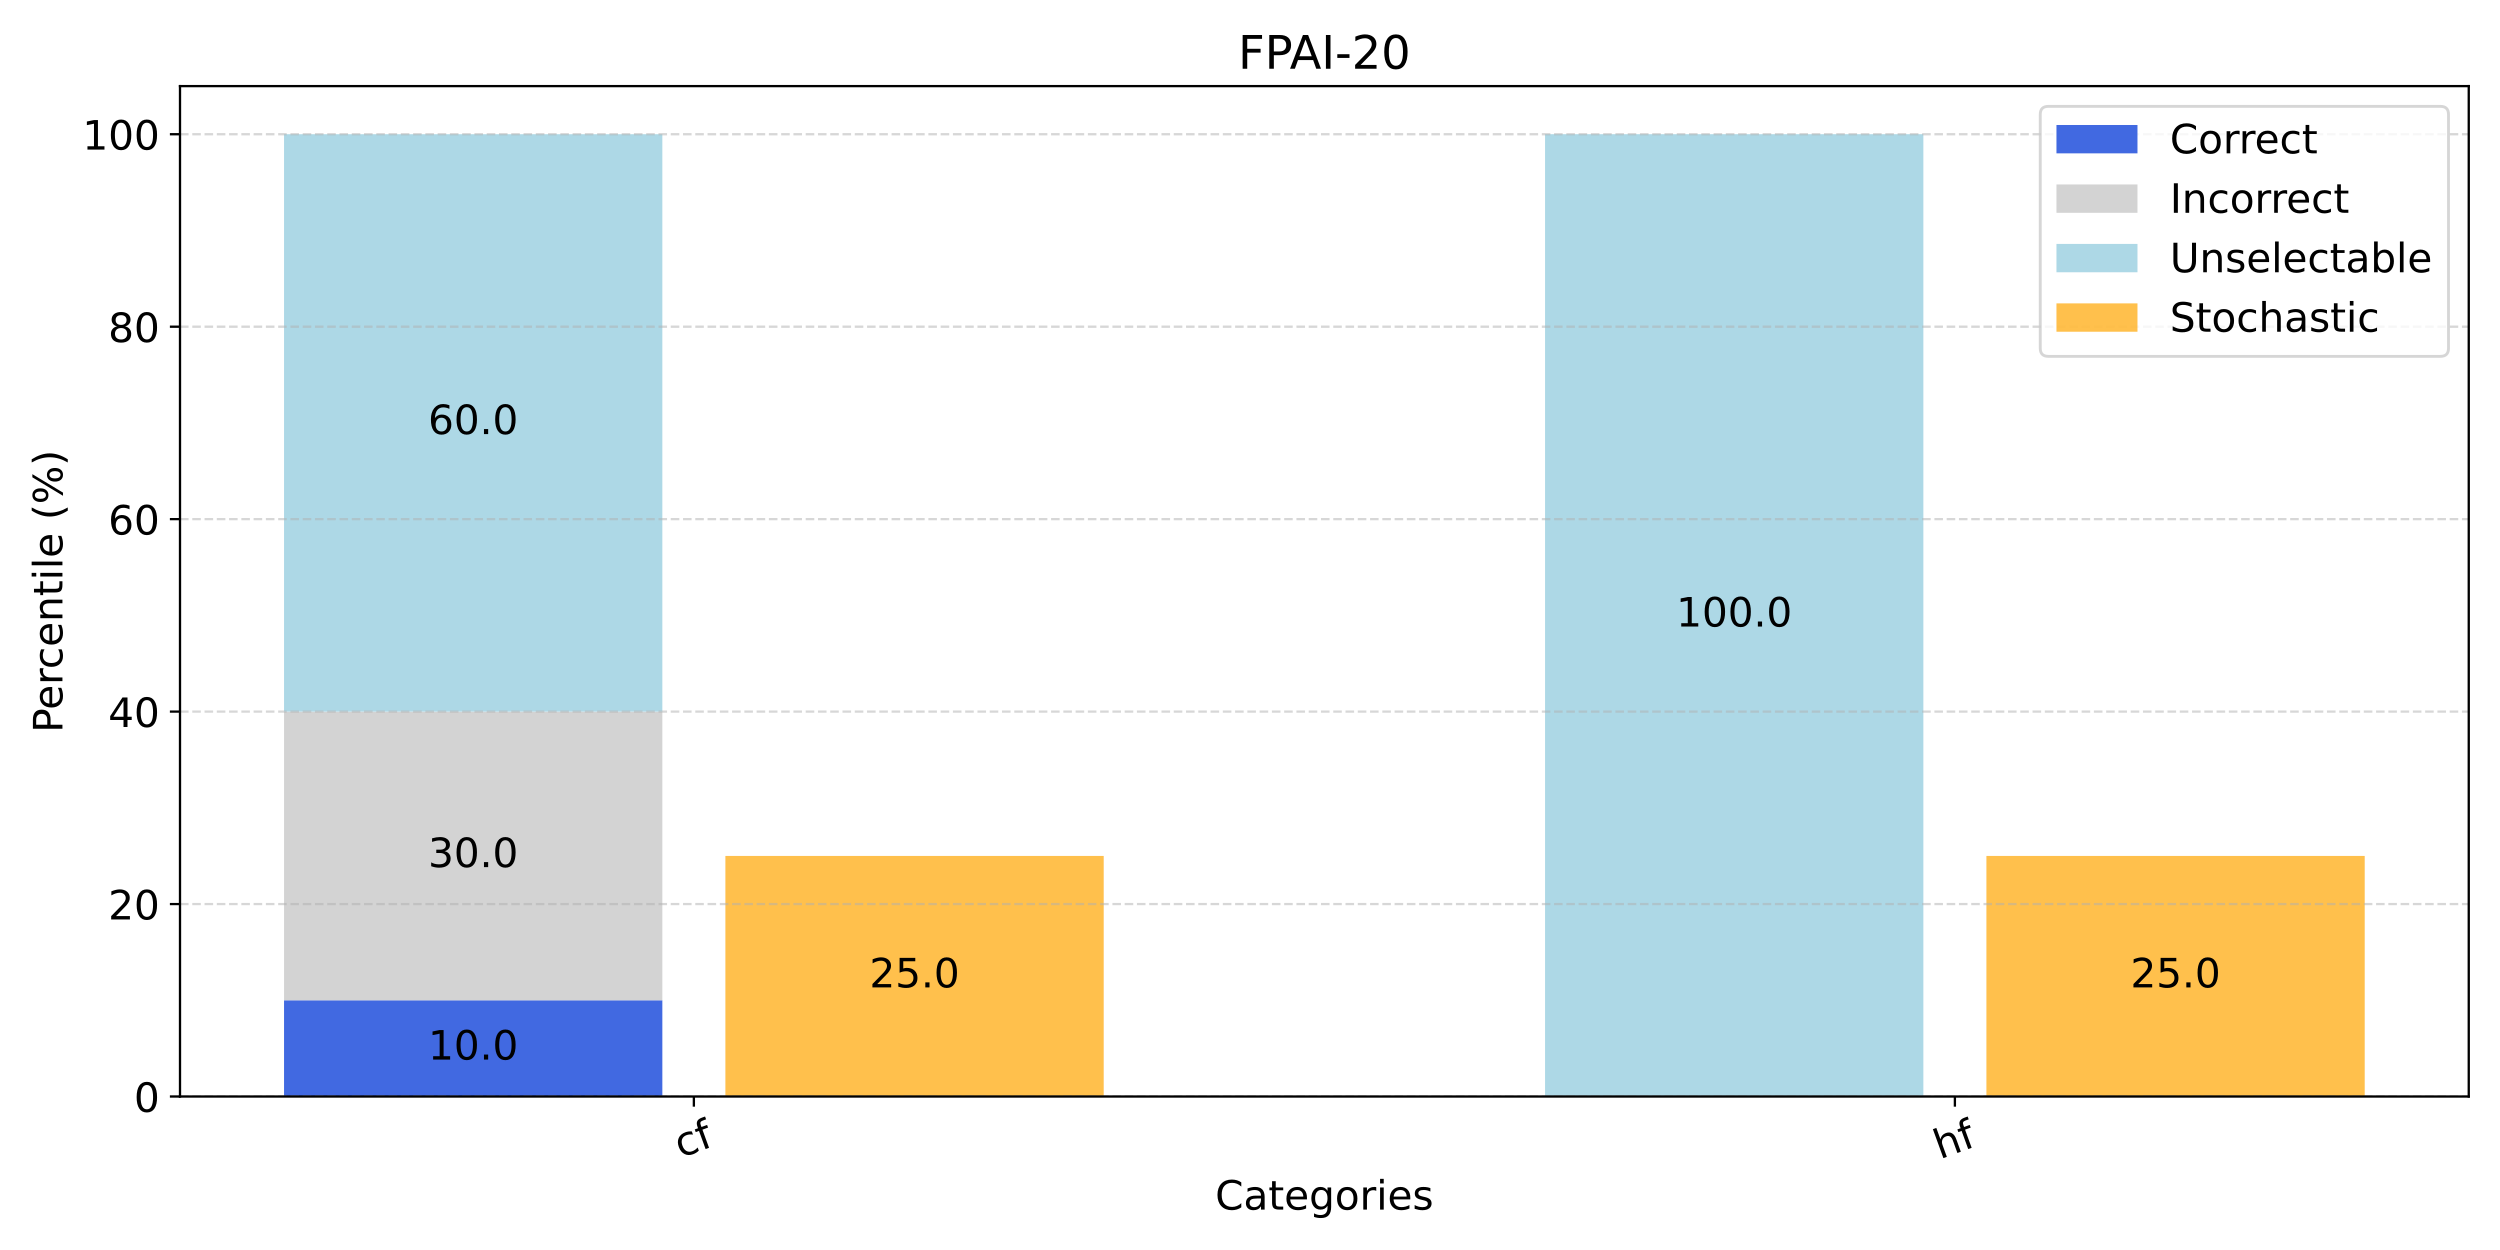
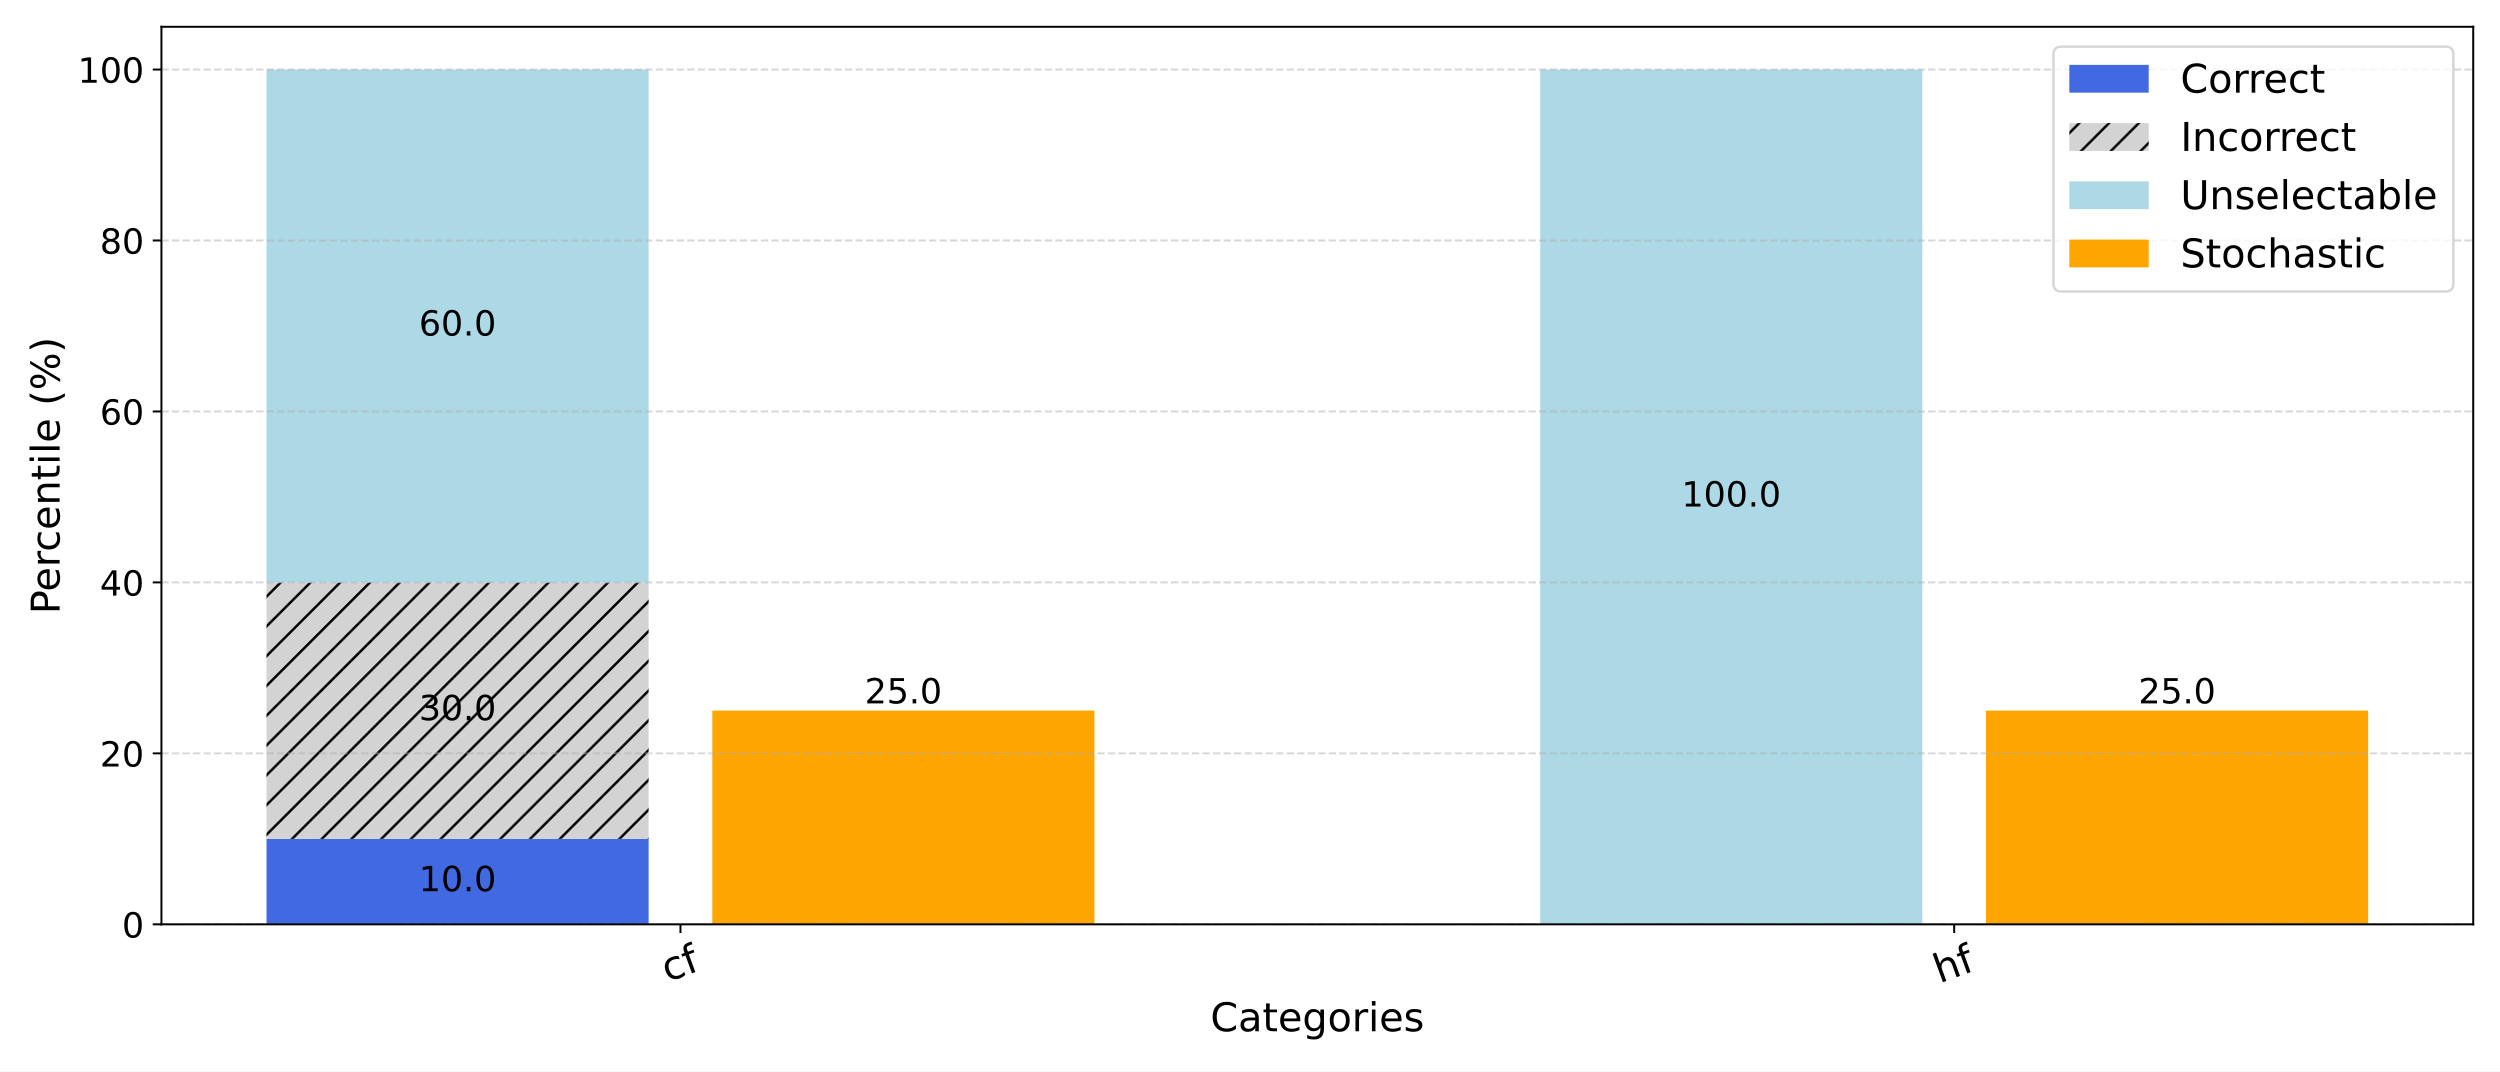
- <svg xmlns="http://www.w3.org/2000/svg" xmlns:xlink="http://www.w3.org/1999/xlink" width="864pt" height="432pt" viewBox="0 0 864 432" version="1.1">
+ <svg xmlns="http://www.w3.org/2000/svg" xmlns:xlink="http://www.w3.org/1999/xlink" width="1008pt" height="432pt" viewBox="0 0 1008 432" version="1.1">
  <defs>
    <style type="text/css">*{stroke-linejoin: round; stroke-linecap: butt}</style>
  </defs>
  <g id="figure_1">
    <g id="patch_1">
-       <path d="M 0 432  L 864 432  L 864 0  L 0 0  z " style="fill: #ffffff" />
+       <path d="M 0 432  L 1008 432  L 1008 0  L 0 0  z " style="fill: #ffffff" />
    </g>
    <g id="axes_1">
      <g id="patch_2">
-         <path d="M 62.21 378.955  L 853.2 378.955  L 853.2 29.76  L 62.21 29.76  z " style="fill: #ffffff" />
+         <path d="M 65.09 372.692  L 997.2 372.692  L 997.2 10.8  L 65.09 10.8  z " style="fill: #ffffff" />
      </g>
      <g id="patch_3">
-         <path d="M 98.164 378.955  L 228.906 378.955  L 228.906 345.699  L 98.164 345.699  z " clip-path="url(#p19d03279d4)" style="fill: #4169e1" />
+         <path d="M 107.459 372.692  L 261.526 372.692  L 261.526 338.226  L 107.459 338.226  z " clip-path="url(#p2095d51de6)" style="fill: #4169e1" />
      </g>
      <g id="patch_4">
-         <path d="M 533.971 378.955  L 664.713 378.955  L 664.713 378.955  L 533.971 378.955  z " clip-path="url(#p19d03279d4)" style="fill: #4169e1" />
+         <path d="M 621.018 372.692  L 775.086 372.692  L 775.086 372.692  L 621.018 372.692  z " clip-path="url(#p2095d51de6)" style="fill: #4169e1" />
      </g>
      <g id="patch_5">
-         <path d="M 98.164 345.699  L 228.906 345.699  L 228.906 245.929  L 98.164 245.929  z " clip-path="url(#p19d03279d4)" style="fill: #d3d3d3" />
+         <path d="M 107.459 338.226  L 261.526 338.226  L 261.526 234.828  L 107.459 234.828  z " clip-path="url(#p2095d51de6)" style="fill: url(#h63de8c64fe)" />
      </g>
      <g id="patch_6">
-         <path d="M 533.971 378.955  L 664.713 378.955  L 664.713 378.955  L 533.971 378.955  z " clip-path="url(#p19d03279d4)" style="fill: #d3d3d3" />
+         <path d="M 621.018 372.692  L 775.086 372.692  L 775.086 372.692  L 621.018 372.692  z " clip-path="url(#p2095d51de6)" style="fill: url(#h63de8c64fe)" />
      </g>
      <g id="patch_7">
-         <path d="M 98.164 245.929  L 228.906 245.929  L 228.906 46.388  L 98.164 46.388  z " clip-path="url(#p19d03279d4)" style="fill: #add8e6" />
+         <path d="M 107.459 234.828  L 261.526 234.828  L 261.526 28.033  L 107.459 28.033  z " clip-path="url(#p2095d51de6)" style="fill: #add8e6" />
      </g>
      <g id="patch_8">
-         <path d="M 533.971 378.955  L 664.713 378.955  L 664.713 46.388  L 533.971 46.388  z " clip-path="url(#p19d03279d4)" style="fill: #add8e6" />
+         <path d="M 621.018 372.692  L 775.086 372.692  L 775.086 28.033  L 621.018 28.033  z " clip-path="url(#p2095d51de6)" style="fill: #add8e6" />
      </g>
      <g id="patch_9">
-         <path d="M 250.697 378.955  L 381.439 378.955  L 381.439 295.814  L 250.697 295.814  z " clip-path="url(#p19d03279d4)" style="fill: #ffa500; opacity: 0.7" />
+         <path d="M 287.204 372.692  L 441.272 372.692  L 441.272 286.527  L 287.204 286.527  z " clip-path="url(#p2095d51de6)" style="fill: #ffa500" />
      </g>
      <g id="patch_10">
-         <path d="M 686.504 378.955  L 817.246 378.955  L 817.246 295.814  L 686.504 295.814  z " clip-path="url(#p19d03279d4)" style="fill: #ffa500; opacity: 0.7" />
+         <path d="M 800.764 372.692  L 954.831 372.692  L 954.831 286.527  L 800.764 286.527  z " clip-path="url(#p2095d51de6)" style="fill: #ffa500" />
      </g>
      <g id="matplotlib.axis_1">
        <g id="xtick_1">
          <g id="line2d_1">
            <defs>
-               <path id="m67e371fed5" d="M 0 0  L 0 3.5  " style="stroke: #000000; stroke-width: 0.8" />
+               <path id="m52e1dd997c" d="M 0 0  L 0 3.5  " style="stroke: #000000; stroke-width: 0.8" />
            </defs>
            <g>
-               <use xlink:href="#m67e371fed5" x="239.801" y="378.955" style="stroke: #000000; stroke-width: 0.8" />
+               <use xlink:href="#m52e1dd997c" x="274.365" y="372.692" style="stroke: #000000; stroke-width: 0.8" />
            </g>
          </g>
          <g id="text_1">
-             <g transform="translate(235.1903 400.2701) rotate(-20) scale(0.14 -0.14)">
-               <defs>
-                 <path id="DejaVuSans-63" d="M 3122 3366  L 3122 2828  Q 2878 2963 2633 3030  Q 2388 3097 2138 3097  Q 1578 3097 1268 2742  Q 959 2388 959 1747  Q 959 1106 1268 751  Q 1578 397 2138 397  Q 2388 397 2633 464  Q 2878 531 3122 666  L 3122 134  Q 2881 22 2623 -34  Q 2366 -91 2075 -91  Q 1284 -91 818 406  Q 353 903 353 1747  Q 353 2603 823 3093  Q 1294 3584 2113 3584  Q 2378 3584 2631 3529  Q 2884 3475 3122 3366  z " transform="scale(0.015625)" />
-                 <path id="DejaVuSans-66" d="M 2375 4863  L 2375 4384  L 1825 4384  Q 1516 4384 1395 4259  Q 1275 4134 1275 3809  L 1275 3500  L 2222 3500  L 2222 3053  L 1275 3053  L 1275 0  L 697 0  L 697 3053  L 147 3053  L 147 3500  L 697 3500  L 697 3744  Q 697 4328 969 4595  Q 1241 4863 1831 4863  L 2375 4863  z " transform="scale(0.015625)" />
-               </defs>
-               <use xlink:href="#DejaVuSans-63" />
-               <use xlink:href="#DejaVuSans-66" transform="translate(54.98047 0)" />
-             </g>
+             <text style="font-size: 16px; font-family: 'DejaVu Sans', 'Bitstream Vera Sans', 'Computer Modern Sans Serif', 'Lucida Grande', 'Verdana', 'Geneva', 'Lucid', 'Arial', 'Helvetica', 'Avant Garde', sans-serif" transform="translate(269.0955 396.0515) rotate(-20)">cf</text>
          </g>
        </g>
        <g id="xtick_2">
          <g id="line2d_2">
            <g>
-               <use xlink:href="#m67e371fed5" x="675.609" y="378.955" style="stroke: #000000; stroke-width: 0.8" />
+               <use xlink:href="#m52e1dd997c" x="787.925" y="372.692" style="stroke: #000000; stroke-width: 0.8" />
            </g>
          </g>
          <g id="text_2">
-             <g transform="translate(670.4455 400.6719) rotate(-20) scale(0.14 -0.14)">
-               <defs>
-                 <path id="DejaVuSans-68" d="M 3513 2113  L 3513 0  L 2938 0  L 2938 2094  Q 2938 2591 2744 2837  Q 2550 3084 2163 3084  Q 1697 3084 1428 2787  Q 1159 2491 1159 1978  L 1159 0  L 581 0  L 581 4863  L 1159 4863  L 1159 2956  Q 1366 3272 1645 3428  Q 1925 3584 2291 3584  Q 2894 3584 3203 3211  Q 3513 2838 3513 2113  z " transform="scale(0.015625)" />
-               </defs>
-               <use xlink:href="#DejaVuSans-68" />
-               <use xlink:href="#DejaVuSans-66" transform="translate(63.37891 0)" />
-             </g>
+             <text style="font-size: 16px; font-family: 'DejaVu Sans', 'Bitstream Vera Sans', 'Computer Modern Sans Serif', 'Lucida Grande', 'Verdana', 'Geneva', 'Lucid', 'Arial', 'Helvetica', 'Avant Garde', sans-serif" transform="translate(782.024 396.5107) rotate(-20)">hf</text>
          </g>
        </g>
        <g id="text_3">
-           <g transform="translate(419.9728 418.0456) scale(0.14 -0.14)">
-             <defs>
-               <path id="DejaVuSans-43" d="M 4122 4306  L 4122 3641  Q 3803 3938 3442 4084  Q 3081 4231 2675 4231  Q 1875 4231 1450 3742  Q 1025 3253 1025 2328  Q 1025 1406 1450 917  Q 1875 428 2675 428  Q 3081 428 3442 575  Q 3803 722 4122 1019  L 4122 359  Q 3791 134 3420 21  Q 3050 -91 2638 -91  Q 1578 -91 968 557  Q 359 1206 359 2328  Q 359 3453 968 4101  Q 1578 4750 2638 4750  Q 3056 4750 3426 4639  Q 3797 4528 4122 4306  z " transform="scale(0.015625)" />
-               <path id="DejaVuSans-61" d="M 2194 1759  Q 1497 1759 1228 1600  Q 959 1441 959 1056  Q 959 750 1161 570  Q 1363 391 1709 391  Q 2188 391 2477 730  Q 2766 1069 2766 1631  L 2766 1759  L 2194 1759  z M 3341 1997  L 3341 0  L 2766 0  L 2766 531  Q 2569 213 2275 61  Q 1981 -91 1556 -91  Q 1019 -91 701 211  Q 384 513 384 1019  Q 384 1609 779 1909  Q 1175 2209 1959 2209  L 2766 2209  L 2766 2266  Q 2766 2663 2505 2880  Q 2244 3097 1772 3097  Q 1472 3097 1187 3025  Q 903 2953 641 2809  L 641 3341  Q 956 3463 1253 3523  Q 1550 3584 1831 3584  Q 2591 3584 2966 3190  Q 3341 2797 3341 1997  z " transform="scale(0.015625)" />
-               <path id="DejaVuSans-74" d="M 1172 4494  L 1172 3500  L 2356 3500  L 2356 3053  L 1172 3053  L 1172 1153  Q 1172 725 1289 603  Q 1406 481 1766 481  L 2356 481  L 2356 0  L 1766 0  Q 1100 0 847 248  Q 594 497 594 1153  L 594 3053  L 172 3053  L 172 3500  L 594 3500  L 594 4494  L 1172 4494  z " transform="scale(0.015625)" />
-               <path id="DejaVuSans-65" d="M 3597 1894  L 3597 1613  L 953 1613  Q 991 1019 1311 708  Q 1631 397 2203 397  Q 2534 397 2845 478  Q 3156 559 3463 722  L 3463 178  Q 3153 47 2828 -22  Q 2503 -91 2169 -91  Q 1331 -91 842 396  Q 353 884 353 1716  Q 353 2575 817 3079  Q 1281 3584 2069 3584  Q 2775 3584 3186 3129  Q 3597 2675 3597 1894  z M 3022 2063  Q 3016 2534 2758 2815  Q 2500 3097 2075 3097  Q 1594 3097 1305 2825  Q 1016 2553 972 2059  L 3022 2063  z " transform="scale(0.015625)" />
-               <path id="DejaVuSans-67" d="M 2906 1791  Q 2906 2416 2648 2759  Q 2391 3103 1925 3103  Q 1463 3103 1205 2759  Q 947 2416 947 1791  Q 947 1169 1205 825  Q 1463 481 1925 481  Q 2391 481 2648 825  Q 2906 1169 2906 1791  z M 3481 434  Q 3481 -459 3084 -895  Q 2688 -1331 1869 -1331  Q 1566 -1331 1297 -1286  Q 1028 -1241 775 -1147  L 775 -588  Q 1028 -725 1275 -790  Q 1522 -856 1778 -856  Q 2344 -856 2625 -561  Q 2906 -266 2906 331  L 2906 616  Q 2728 306 2450 153  Q 2172 0 1784 0  Q 1141 0 747 490  Q 353 981 353 1791  Q 353 2603 747 3093  Q 1141 3584 1784 3584  Q 2172 3584 2450 3431  Q 2728 3278 2906 2969  L 2906 3500  L 3481 3500  L 3481 434  z " transform="scale(0.015625)" />
-               <path id="DejaVuSans-6f" d="M 1959 3097  Q 1497 3097 1228 2736  Q 959 2375 959 1747  Q 959 1119 1226 758  Q 1494 397 1959 397  Q 2419 397 2687 759  Q 2956 1122 2956 1747  Q 2956 2369 2687 2733  Q 2419 3097 1959 3097  z M 1959 3584  Q 2709 3584 3137 3096  Q 3566 2609 3566 1747  Q 3566 888 3137 398  Q 2709 -91 1959 -91  Q 1206 -91 779 398  Q 353 888 353 1747  Q 353 2609 779 3096  Q 1206 3584 1959 3584  z " transform="scale(0.015625)" />
-               <path id="DejaVuSans-72" d="M 2631 2963  Q 2534 3019 2420 3045  Q 2306 3072 2169 3072  Q 1681 3072 1420 2755  Q 1159 2438 1159 1844  L 1159 0  L 581 0  L 581 3500  L 1159 3500  L 1159 2956  Q 1341 3275 1631 3429  Q 1922 3584 2338 3584  Q 2397 3584 2469 3576  Q 2541 3569 2628 3553  L 2631 2963  z " transform="scale(0.015625)" />
-               <path id="DejaVuSans-69" d="M 603 3500  L 1178 3500  L 1178 0  L 603 0  L 603 3500  z M 603 4863  L 1178 4863  L 1178 4134  L 603 4134  L 603 4863  z " transform="scale(0.015625)" />
-               <path id="DejaVuSans-73" d="M 2834 3397  L 2834 2853  Q 2591 2978 2328 3040  Q 2066 3103 1784 3103  Q 1356 3103 1142 2972  Q 928 2841 928 2578  Q 928 2378 1081 2264  Q 1234 2150 1697 2047  L 1894 2003  Q 2506 1872 2764 1633  Q 3022 1394 3022 966  Q 3022 478 2636 193  Q 2250 -91 1575 -91  Q 1294 -91 989 -36  Q 684 19 347 128  L 347 722  Q 666 556 975 473  Q 1284 391 1588 391  Q 1994 391 2212 530  Q 2431 669 2431 922  Q 2431 1156 2273 1281  Q 2116 1406 1581 1522  L 1381 1569  Q 847 1681 609 1914  Q 372 2147 372 2553  Q 372 3047 722 3315  Q 1072 3584 1716 3584  Q 2034 3584 2315 3537  Q 2597 3491 2834 3397  z " transform="scale(0.015625)" />
-             </defs>
-             <use xlink:href="#DejaVuSans-43" />
-             <use xlink:href="#DejaVuSans-61" transform="translate(69.82422 0)" />
-             <use xlink:href="#DejaVuSans-74" transform="translate(131.1035 0)" />
-             <use xlink:href="#DejaVuSans-65" transform="translate(170.3125 0)" />
-             <use xlink:href="#DejaVuSans-67" transform="translate(231.8359 0)" />
-             <use xlink:href="#DejaVuSans-6f" transform="translate(295.3125 0)" />
-             <use xlink:href="#DejaVuSans-72" transform="translate(356.4941 0)" />
-             <use xlink:href="#DejaVuSans-69" transform="translate(397.6074 0)" />
-             <use xlink:href="#DejaVuSans-65" transform="translate(425.3906 0)" />
-             <use xlink:href="#DejaVuSans-73" transform="translate(486.9141 0)" />
-           </g>
+           <text style="font-size: 16px; font-family: 'DejaVu Sans', 'Bitstream Vera Sans', 'Computer Modern Sans Serif', 'Lucida Grande', 'Verdana', 'Geneva', 'Lucid', 'Arial', 'Helvetica', 'Avant Garde', sans-serif; text-anchor: middle" x="531.145" y="415.795" transform="rotate(-0 531.145 415.795)">Categories</text>
        </g>
      </g>
      <g id="matplotlib.axis_2">
        <g id="ytick_1">
          <g id="line2d_3">
-             <path d="M 62.21 378.955  L 853.2 378.955  " clip-path="url(#p19d03279d4)" style="fill: none; stroke-dasharray: 2.96,1.28; stroke-dashoffset: 0; stroke: #b0b0b0; stroke-opacity: 0.5; stroke-width: 0.8" />
+             <path d="M 65.09 372.692  L 997.2 372.692  " clip-path="url(#p2095d51de6)" style="fill: none; stroke-dasharray: 2.96,1.28; stroke-dashoffset: 0; stroke: #b0b0b0; stroke-opacity: 0.5; stroke-width: 0.8" />
          </g>
          <g id="line2d_4">
            <defs>
-               <path id="m853bd7485e" d="M 0 0  L -3.5 0  " style="stroke: #000000; stroke-width: 0.8" />
+               <path id="m5baf5b6bbf" d="M 0 0  L -3.5 0  " style="stroke: #000000; stroke-width: 0.8" />
            </defs>
            <g>
-               <use xlink:href="#m853bd7485e" x="62.21" y="378.955" style="stroke: #000000; stroke-width: 0.8" />
+               <use xlink:href="#m5baf5b6bbf" x="65.09" y="372.692" style="stroke: #000000; stroke-width: 0.8" />
            </g>
          </g>
          <g id="text_4">
-             <g transform="translate(46.3025 384.2743) scale(0.14 -0.14)">
-               <defs>
-                 <path id="DejaVuSans-30" d="M 2034 4250  Q 1547 4250 1301 3770  Q 1056 3291 1056 2328  Q 1056 1369 1301 889  Q 1547 409 2034 409  Q 2525 409 2770 889  Q 3016 1369 3016 2328  Q 3016 3291 2770 3770  Q 2525 4250 2034 4250  z M 2034 4750  Q 2819 4750 3233 4129  Q 3647 3509 3647 2328  Q 3647 1150 3233 529  Q 2819 -91 2034 -91  Q 1250 -91 836 529  Q 422 1150 422 2328  Q 422 3509 836 4129  Q 1250 4750 2034 4750  z " transform="scale(0.015625)" />
-               </defs>
-               <use xlink:href="#DejaVuSans-30" />
-             </g>
+             <text style="font-size: 14px; font-family: 'DejaVu Sans', 'Bitstream Vera Sans', 'Computer Modern Sans Serif', 'Lucida Grande', 'Verdana', 'Geneva', 'Lucid', 'Arial', 'Helvetica', 'Avant Garde', sans-serif; text-anchor: end" x="58.09" y="378.011" transform="rotate(-0 58.09 378.0108)">0</text>
          </g>
        </g>
        <g id="ytick_2">
          <g id="line2d_5">
-             <path d="M 62.21 312.442  L 853.2 312.442  " clip-path="url(#p19d03279d4)" style="fill: none; stroke-dasharray: 2.96,1.28; stroke-dashoffset: 0; stroke: #b0b0b0; stroke-opacity: 0.5; stroke-width: 0.8" />
+             <path d="M 65.09 303.76  L 997.2 303.76  " clip-path="url(#p2095d51de6)" style="fill: none; stroke-dasharray: 2.96,1.28; stroke-dashoffset: 0; stroke: #b0b0b0; stroke-opacity: 0.5; stroke-width: 0.8" />
          </g>
          <g id="line2d_6">
            <g>
-               <use xlink:href="#m853bd7485e" x="62.21" y="312.442" style="stroke: #000000; stroke-width: 0.8" />
+               <use xlink:href="#m5baf5b6bbf" x="65.09" y="303.76" style="stroke: #000000; stroke-width: 0.8" />
            </g>
          </g>
          <g id="text_5">
-             <g transform="translate(37.395 317.7609) scale(0.14 -0.14)">
-               <defs>
-                 <path id="DejaVuSans-32" d="M 1228 531  L 3431 531  L 3431 0  L 469 0  L 469 531  Q 828 903 1448 1529  Q 2069 2156 2228 2338  Q 2531 2678 2651 2914  Q 2772 3150 2772 3378  Q 2772 3750 2511 3984  Q 2250 4219 1831 4219  Q 1534 4219 1204 4116  Q 875 4013 500 3803  L 500 4441  Q 881 4594 1212 4672  Q 1544 4750 1819 4750  Q 2544 4750 2975 4387  Q 3406 4025 3406 3419  Q 3406 3131 3298 2873  Q 3191 2616 2906 2266  Q 2828 2175 2409 1742  Q 1991 1309 1228 531  z " transform="scale(0.015625)" />
-               </defs>
-               <use xlink:href="#DejaVuSans-32" />
-               <use xlink:href="#DejaVuSans-30" transform="translate(63.62305 0)" />
-             </g>
+             <text style="font-size: 14px; font-family: 'DejaVu Sans', 'Bitstream Vera Sans', 'Computer Modern Sans Serif', 'Lucida Grande', 'Verdana', 'Geneva', 'Lucid', 'Arial', 'Helvetica', 'Avant Garde', sans-serif; text-anchor: end" x="58.09" y="309.079" transform="rotate(-0 58.09 309.079)">20</text>
          </g>
        </g>
        <g id="ytick_3">
          <g id="line2d_7">
-             <path d="M 62.21 245.929  L 853.2 245.929  " clip-path="url(#p19d03279d4)" style="fill: none; stroke-dasharray: 2.96,1.28; stroke-dashoffset: 0; stroke: #b0b0b0; stroke-opacity: 0.5; stroke-width: 0.8" />
+             <path d="M 65.09 234.828  L 997.2 234.828  " clip-path="url(#p2095d51de6)" style="fill: none; stroke-dasharray: 2.96,1.28; stroke-dashoffset: 0; stroke: #b0b0b0; stroke-opacity: 0.5; stroke-width: 0.8" />
          </g>
          <g id="line2d_8">
            <g>
-               <use xlink:href="#m853bd7485e" x="62.21" y="245.929" style="stroke: #000000; stroke-width: 0.8" />
+               <use xlink:href="#m5baf5b6bbf" x="65.09" y="234.828" style="stroke: #000000; stroke-width: 0.8" />
            </g>
          </g>
          <g id="text_6">
-             <g transform="translate(37.395 251.2475) scale(0.14 -0.14)">
-               <defs>
-                 <path id="DejaVuSans-34" d="M 2419 4116  L 825 1625  L 2419 1625  L 2419 4116  z M 2253 4666  L 3047 4666  L 3047 1625  L 3713 1625  L 3713 1100  L 3047 1100  L 3047 0  L 2419 0  L 2419 1100  L 313 1100  L 313 1709  L 2253 4666  z " transform="scale(0.015625)" />
-               </defs>
-               <use xlink:href="#DejaVuSans-34" />
-               <use xlink:href="#DejaVuSans-30" transform="translate(63.62305 0)" />
-             </g>
+             <text style="font-size: 14px; font-family: 'DejaVu Sans', 'Bitstream Vera Sans', 'Computer Modern Sans Serif', 'Lucida Grande', 'Verdana', 'Geneva', 'Lucid', 'Arial', 'Helvetica', 'Avant Garde', sans-serif; text-anchor: end" x="58.09" y="240.147" transform="rotate(-0 58.09 240.1472)">40</text>
          </g>
        </g>
        <g id="ytick_4">
          <g id="line2d_9">
-             <path d="M 62.21 179.415  L 853.2 179.415  " clip-path="url(#p19d03279d4)" style="fill: none; stroke-dasharray: 2.96,1.28; stroke-dashoffset: 0; stroke: #b0b0b0; stroke-opacity: 0.5; stroke-width: 0.8" />
+             <path d="M 65.09 165.897  L 997.2 165.897  " clip-path="url(#p2095d51de6)" style="fill: none; stroke-dasharray: 2.96,1.28; stroke-dashoffset: 0; stroke: #b0b0b0; stroke-opacity: 0.5; stroke-width: 0.8" />
          </g>
          <g id="line2d_10">
            <g>
-               <use xlink:href="#m853bd7485e" x="62.21" y="179.415" style="stroke: #000000; stroke-width: 0.8" />
+               <use xlink:href="#m5baf5b6bbf" x="65.09" y="165.897" style="stroke: #000000; stroke-width: 0.8" />
            </g>
          </g>
          <g id="text_7">
-             <g transform="translate(37.395 184.7341) scale(0.14 -0.14)">
-               <defs>
-                 <path id="DejaVuSans-36" d="M 2113 2584  Q 1688 2584 1439 2293  Q 1191 2003 1191 1497  Q 1191 994 1439 701  Q 1688 409 2113 409  Q 2538 409 2786 701  Q 3034 994 3034 1497  Q 3034 2003 2786 2293  Q 2538 2584 2113 2584  z M 3366 4563  L 3366 3988  Q 3128 4100 2886 4159  Q 2644 4219 2406 4219  Q 1781 4219 1451 3797  Q 1122 3375 1075 2522  Q 1259 2794 1537 2939  Q 1816 3084 2150 3084  Q 2853 3084 3261 2657  Q 3669 2231 3669 1497  Q 3669 778 3244 343  Q 2819 -91 2113 -91  Q 1303 -91 875 529  Q 447 1150 447 2328  Q 447 3434 972 4092  Q 1497 4750 2381 4750  Q 2619 4750 2861 4703  Q 3103 4656 3366 4563  z " transform="scale(0.015625)" />
-               </defs>
-               <use xlink:href="#DejaVuSans-36" />
-               <use xlink:href="#DejaVuSans-30" transform="translate(63.62305 0)" />
-             </g>
+             <text style="font-size: 14px; font-family: 'DejaVu Sans', 'Bitstream Vera Sans', 'Computer Modern Sans Serif', 'Lucida Grande', 'Verdana', 'Geneva', 'Lucid', 'Arial', 'Helvetica', 'Avant Garde', sans-serif; text-anchor: end" x="58.09" y="171.215" transform="rotate(-0 58.09 171.2154)">60</text>
          </g>
        </g>
        <g id="ytick_5">
          <g id="line2d_11">
-             <path d="M 62.21 112.902  L 853.2 112.902  " clip-path="url(#p19d03279d4)" style="fill: none; stroke-dasharray: 2.96,1.28; stroke-dashoffset: 0; stroke: #b0b0b0; stroke-opacity: 0.5; stroke-width: 0.8" />
+             <path d="M 65.09 96.965  L 997.2 96.965  " clip-path="url(#p2095d51de6)" style="fill: none; stroke-dasharray: 2.96,1.28; stroke-dashoffset: 0; stroke: #b0b0b0; stroke-opacity: 0.5; stroke-width: 0.8" />
          </g>
          <g id="line2d_12">
            <g>
-               <use xlink:href="#m853bd7485e" x="62.21" y="112.902" style="stroke: #000000; stroke-width: 0.8" />
+               <use xlink:href="#m5baf5b6bbf" x="65.09" y="96.965" style="stroke: #000000; stroke-width: 0.8" />
            </g>
          </g>
          <g id="text_8">
-             <g transform="translate(37.395 118.2207) scale(0.14 -0.14)">
-               <defs>
-                 <path id="DejaVuSans-38" d="M 2034 2216  Q 1584 2216 1326 1975  Q 1069 1734 1069 1313  Q 1069 891 1326 650  Q 1584 409 2034 409  Q 2484 409 2743 651  Q 3003 894 3003 1313  Q 3003 1734 2745 1975  Q 2488 2216 2034 2216  z M 1403 2484  Q 997 2584 770 2862  Q 544 3141 544 3541  Q 544 4100 942 4425  Q 1341 4750 2034 4750  Q 2731 4750 3128 4425  Q 3525 4100 3525 3541  Q 3525 3141 3298 2862  Q 3072 2584 2669 2484  Q 3125 2378 3379 2068  Q 3634 1759 3634 1313  Q 3634 634 3220 271  Q 2806 -91 2034 -91  Q 1263 -91 848 271  Q 434 634 434 1313  Q 434 1759 690 2068  Q 947 2378 1403 2484  z M 1172 3481  Q 1172 3119 1398 2916  Q 1625 2713 2034 2713  Q 2441 2713 2670 2916  Q 2900 3119 2900 3481  Q 2900 3844 2670 4047  Q 2441 4250 2034 4250  Q 1625 4250 1398 4047  Q 1172 3844 1172 3481  z " transform="scale(0.015625)" />
-               </defs>
-               <use xlink:href="#DejaVuSans-38" />
-               <use xlink:href="#DejaVuSans-30" transform="translate(63.62305 0)" />
-             </g>
+             <text style="font-size: 14px; font-family: 'DejaVu Sans', 'Bitstream Vera Sans', 'Computer Modern Sans Serif', 'Lucida Grande', 'Verdana', 'Geneva', 'Lucid', 'Arial', 'Helvetica', 'Avant Garde', sans-serif; text-anchor: end" x="58.09" y="102.284" transform="rotate(-0 58.09 102.2836)">80</text>
          </g>
        </g>
        <g id="ytick_6">
          <g id="line2d_13">
-             <path d="M 62.21 46.388  L 853.2 46.388  " clip-path="url(#p19d03279d4)" style="fill: none; stroke-dasharray: 2.96,1.28; stroke-dashoffset: 0; stroke: #b0b0b0; stroke-opacity: 0.5; stroke-width: 0.8" />
+             <path d="M 65.09 28.033  L 997.2 28.033  " clip-path="url(#p2095d51de6)" style="fill: none; stroke-dasharray: 2.96,1.28; stroke-dashoffset: 0; stroke: #b0b0b0; stroke-opacity: 0.5; stroke-width: 0.8" />
          </g>
          <g id="line2d_14">
            <g>
-               <use xlink:href="#m853bd7485e" x="62.21" y="46.388" style="stroke: #000000; stroke-width: 0.8" />
+               <use xlink:href="#m5baf5b6bbf" x="65.09" y="28.033" style="stroke: #000000; stroke-width: 0.8" />
            </g>
          </g>
          <g id="text_9">
-             <g transform="translate(28.4875 51.70726) scale(0.14 -0.14)">
-               <defs>
-                 <path id="DejaVuSans-31" d="M 794 531  L 1825 531  L 1825 4091  L 703 3866  L 703 4441  L 1819 4666  L 2450 4666  L 2450 531  L 3481 531  L 3481 0  L 794 0  L 794 531  z " transform="scale(0.015625)" />
-               </defs>
-               <use xlink:href="#DejaVuSans-31" />
-               <use xlink:href="#DejaVuSans-30" transform="translate(63.62305 0)" />
-               <use xlink:href="#DejaVuSans-30" transform="translate(127.2461 0)" />
-             </g>
+             <text style="font-size: 14px; font-family: 'DejaVu Sans', 'Bitstream Vera Sans', 'Computer Modern Sans Serif', 'Lucida Grande', 'Verdana', 'Geneva', 'Lucid', 'Arial', 'Helvetica', 'Avant Garde', sans-serif; text-anchor: end" x="58.09" y="33.352" transform="rotate(-0 58.09 33.35185)">100</text>
          </g>
        </g>
        <g id="text_10">
-           <g transform="translate(21.57594 253.2232) rotate(-90) scale(0.14 -0.14)">
-             <defs>
-               <path id="DejaVuSans-50" d="M 1259 4147  L 1259 2394  L 2053 2394  Q 2494 2394 2734 2622  Q 2975 2850 2975 3272  Q 2975 3691 2734 3919  Q 2494 4147 2053 4147  L 1259 4147  z M 628 4666  L 2053 4666  Q 2838 4666 3239 4311  Q 3641 3956 3641 3272  Q 3641 2581 3239 2228  Q 2838 1875 2053 1875  L 1259 1875  L 1259 0  L 628 0  L 628 4666  z " transform="scale(0.015625)" />
-               <path id="DejaVuSans-6e" d="M 3513 2113  L 3513 0  L 2938 0  L 2938 2094  Q 2938 2591 2744 2837  Q 2550 3084 2163 3084  Q 1697 3084 1428 2787  Q 1159 2491 1159 1978  L 1159 0  L 581 0  L 581 3500  L 1159 3500  L 1159 2956  Q 1366 3272 1645 3428  Q 1925 3584 2291 3584  Q 2894 3584 3203 3211  Q 3513 2838 3513 2113  z " transform="scale(0.015625)" />
-               <path id="DejaVuSans-6c" d="M 603 4863  L 1178 4863  L 1178 0  L 603 0  L 603 4863  z " transform="scale(0.015625)" />
-               <path id="DejaVuSans-20" transform="scale(0.015625)" />
-               <path id="DejaVuSans-28" d="M 1984 4856  Q 1566 4138 1362 3434  Q 1159 2731 1159 2009  Q 1159 1288 1364 580  Q 1569 -128 1984 -844  L 1484 -844  Q 1016 -109 783 600  Q 550 1309 550 2009  Q 550 2706 781 3412  Q 1013 4119 1484 4856  L 1984 4856  z " transform="scale(0.015625)" />
-               <path id="DejaVuSans-25" d="M 4653 2053  Q 4381 2053 4226 1822  Q 4072 1591 4072 1178  Q 4072 772 4226 539  Q 4381 306 4653 306  Q 4919 306 5073 539  Q 5228 772 5228 1178  Q 5228 1588 5073 1820  Q 4919 2053 4653 2053  z M 4653 2450  Q 5147 2450 5437 2106  Q 5728 1763 5728 1178  Q 5728 594 5436 251  Q 5144 -91 4653 -91  Q 4153 -91 3862 251  Q 3572 594 3572 1178  Q 3572 1766 3864 2108  Q 4156 2450 4653 2450  z M 1428 4353  Q 1159 4353 1004 4120  Q 850 3888 850 3481  Q 850 3069 1003 2837  Q 1156 2606 1428 2606  Q 1700 2606 1854 2837  Q 2009 3069 2009 3481  Q 2009 3884 1853 4118  Q 1697 4353 1428 4353  z M 4250 4750  L 4750 4750  L 1831 -91  L 1331 -91  L 4250 4750  z M 1428 4750  Q 1922 4750 2215 4408  Q 2509 4066 2509 3481  Q 2509 2891 2217 2550  Q 1925 2209 1428 2209  Q 931 2209 642 2551  Q 353 2894 353 3481  Q 353 4063 643 4406  Q 934 4750 1428 4750  z " transform="scale(0.015625)" />
-               <path id="DejaVuSans-29" d="M 513 4856  L 1013 4856  Q 1481 4119 1714 3412  Q 1947 2706 1947 2009  Q 1947 1309 1714 600  Q 1481 -109 1013 -844  L 513 -844  Q 928 -128 1133 580  Q 1338 1288 1338 2009  Q 1338 2731 1133 3434  Q 928 4138 513 4856  z " transform="scale(0.015625)" />
-             </defs>
-             <use xlink:href="#DejaVuSans-50" />
-             <use xlink:href="#DejaVuSans-65" transform="translate(56.67773 0)" />
-             <use xlink:href="#DejaVuSans-72" transform="translate(118.2012 0)" />
-             <use xlink:href="#DejaVuSans-63" transform="translate(157.0645 0)" />
-             <use xlink:href="#DejaVuSans-65" transform="translate(212.0449 0)" />
-             <use xlink:href="#DejaVuSans-6e" transform="translate(273.5684 0)" />
-             <use xlink:href="#DejaVuSans-74" transform="translate(336.9473 0)" />
-             <use xlink:href="#DejaVuSans-69" transform="translate(376.1562 0)" />
-             <use xlink:href="#DejaVuSans-6c" transform="translate(403.9395 0)" />
-             <use xlink:href="#DejaVuSans-65" transform="translate(431.7227 0)" />
-             <use xlink:href="#DejaVuSans-20" transform="translate(493.2461 0)" />
-             <use xlink:href="#DejaVuSans-28" transform="translate(525.0332 0)" />
-             <use xlink:href="#DejaVuSans-25" transform="translate(564.0469 0)" />
-             <use xlink:href="#DejaVuSans-29" transform="translate(659.0664 0)" />
-           </g>
+           <text style="font-size: 16px; font-family: 'DejaVu Sans', 'Bitstream Vera Sans', 'Computer Modern Sans Serif', 'Lucida Grande', 'Verdana', 'Geneva', 'Lucid', 'Arial', 'Helvetica', 'Avant Garde', sans-serif; text-anchor: middle" x="24.04" y="191.746" transform="rotate(-90 24.04 191.7459)">Percentile (%)</text>
        </g>
      </g>
      <g id="patch_11">
-         <path d="M 62.21 378.955  L 62.21 29.76  " style="fill: none; stroke: #000000; stroke-width: 0.8; stroke-linejoin: miter; stroke-linecap: square" />
+         <path d="M 65.09 372.692  L 65.09 10.8  " style="fill: none; stroke: #000000; stroke-width: 0.8; stroke-linejoin: miter; stroke-linecap: square" />
      </g>
      <g id="patch_12">
-         <path d="M 853.2 378.955  L 853.2 29.76  " style="fill: none; stroke: #000000; stroke-width: 0.8; stroke-linejoin: miter; stroke-linecap: square" />
+         <path d="M 997.2 372.692  L 997.2 10.8  " style="fill: none; stroke: #000000; stroke-width: 0.8; stroke-linejoin: miter; stroke-linecap: square" />
      </g>
      <g id="patch_13">
-         <path d="M 62.21 378.955  L 853.2 378.955  " style="fill: none; stroke: #000000; stroke-width: 0.8; stroke-linejoin: miter; stroke-linecap: square" />
+         <path d="M 65.09 372.692  L 997.2 372.692  " style="fill: none; stroke: #000000; stroke-width: 0.8; stroke-linejoin: miter; stroke-linecap: square" />
      </g>
      <g id="patch_14">
-         <path d="M 62.21 29.76  L 853.2 29.76  " style="fill: none; stroke: #000000; stroke-width: 0.8; stroke-linejoin: miter; stroke-linecap: square" />
+         <path d="M 65.09 10.8  L 997.2 10.8  " style="fill: none; stroke: #000000; stroke-width: 0.8; stroke-linejoin: miter; stroke-linecap: square" />
      </g>
      <g id="text_11">
-         <g transform="translate(147.9492 366.1902) scale(0.14 -0.14)">
-           <defs>
-             <path id="DejaVuSans-2e" d="M 684 794  L 1344 794  L 1344 0  L 684 0  L 684 794  z " transform="scale(0.015625)" />
-           </defs>
-           <use xlink:href="#DejaVuSans-31" />
-           <use xlink:href="#DejaVuSans-30" transform="translate(63.62305 0)" />
-           <use xlink:href="#DejaVuSans-2e" transform="translate(127.2461 0)" />
-           <use xlink:href="#DejaVuSans-30" transform="translate(159.0332 0)" />
-         </g>
+         <text style="font-size: 14px; font-family: 'DejaVu Sans', 'Bitstream Vera Sans', 'Computer Modern Sans Serif', 'Lucida Grande', 'Verdana', 'Geneva', 'Lucid', 'Arial', 'Helvetica', 'Avant Garde', sans-serif; text-anchor: middle" x="184.493" y="359.322" transform="rotate(-0 184.4925 359.3221)">10.0</text>
      </g>
      <g id="text_12">
-         <g transform="translate(147.9492 299.6768) scale(0.14 -0.14)">
-           <defs>
-             <path id="DejaVuSans-33" d="M 2597 2516  Q 3050 2419 3304 2112  Q 3559 1806 3559 1356  Q 3559 666 3084 287  Q 2609 -91 1734 -91  Q 1441 -91 1130 -33  Q 819 25 488 141  L 488 750  Q 750 597 1062 519  Q 1375 441 1716 441  Q 2309 441 2620 675  Q 2931 909 2931 1356  Q 2931 1769 2642 2001  Q 2353 2234 1838 2234  L 1294 2234  L 1294 2753  L 1863 2753  Q 2328 2753 2575 2939  Q 2822 3125 2822 3475  Q 2822 3834 2567 4026  Q 2313 4219 1838 4219  Q 1578 4219 1281 4162  Q 984 4106 628 3988  L 628 4550  Q 988 4650 1302 4700  Q 1616 4750 1894 4750  Q 2613 4750 3031 4423  Q 3450 4097 3450 3541  Q 3450 3153 3228 2886  Q 3006 2619 2597 2516  z " transform="scale(0.015625)" />
-           </defs>
-           <use xlink:href="#DejaVuSans-33" />
-           <use xlink:href="#DejaVuSans-30" transform="translate(63.62305 0)" />
-           <use xlink:href="#DejaVuSans-2e" transform="translate(127.2461 0)" />
-           <use xlink:href="#DejaVuSans-30" transform="translate(159.0332 0)" />
-         </g>
+         <text style="font-size: 14px; font-family: 'DejaVu Sans', 'Bitstream Vera Sans', 'Computer Modern Sans Serif', 'Lucida Grande', 'Verdana', 'Geneva', 'Lucid', 'Arial', 'Helvetica', 'Avant Garde', sans-serif; text-anchor: middle" x="184.493" y="290.39" transform="rotate(-0 184.4925 290.3903)">30.0</text>
      </g>
      <g id="text_13">
-         <g transform="translate(147.9492 150.0216) scale(0.14 -0.14)">
-           <use xlink:href="#DejaVuSans-36" />
-           <use xlink:href="#DejaVuSans-30" transform="translate(63.62305 0)" />
-           <use xlink:href="#DejaVuSans-2e" transform="translate(127.2461 0)" />
-           <use xlink:href="#DejaVuSans-30" transform="translate(159.0332 0)" />
-         </g>
+         <text style="font-size: 14px; font-family: 'DejaVu Sans', 'Bitstream Vera Sans', 'Computer Modern Sans Serif', 'Lucida Grande', 'Verdana', 'Geneva', 'Lucid', 'Arial', 'Helvetica', 'Avant Garde', sans-serif; text-anchor: middle" x="184.493" y="135.294" transform="rotate(-0 184.4925 135.2937)">60.0</text>
      </g>
      <g id="text_14">
-         <g transform="translate(579.3026 216.535) scale(0.14 -0.14)">
-           <use xlink:href="#DejaVuSans-31" />
-           <use xlink:href="#DejaVuSans-30" transform="translate(63.62305 0)" />
-           <use xlink:href="#DejaVuSans-30" transform="translate(127.2461 0)" />
-           <use xlink:href="#DejaVuSans-2e" transform="translate(190.8691 0)" />
-           <use xlink:href="#DejaVuSans-30" transform="translate(222.6562 0)" />
-         </g>
+         <text style="font-size: 14px; font-family: 'DejaVu Sans', 'Bitstream Vera Sans', 'Computer Modern Sans Serif', 'Lucida Grande', 'Verdana', 'Geneva', 'Lucid', 'Arial', 'Helvetica', 'Avant Garde', sans-serif; text-anchor: middle" x="698.052" y="204.226" transform="rotate(-0 698.0517 204.2255)">100.0</text>
      </g>
      <g id="text_15">
-         <g transform="translate(300.4817 341.2476) scale(0.14 -0.14)">
-           <defs>
-             <path id="DejaVuSans-35" d="M 691 4666  L 3169 4666  L 3169 4134  L 1269 4134  L 1269 2991  Q 1406 3038 1543 3061  Q 1681 3084 1819 3084  Q 2600 3084 3056 2656  Q 3513 2228 3513 1497  Q 3513 744 3044 326  Q 2575 -91 1722 -91  Q 1428 -91 1123 -41  Q 819 9 494 109  L 494 744  Q 775 591 1075 516  Q 1375 441 1709 441  Q 2250 441 2565 725  Q 2881 1009 2881 1497  Q 2881 1984 2565 2268  Q 2250 2553 1709 2553  Q 1456 2553 1204 2497  Q 953 2441 691 2322  L 691 4666  z " transform="scale(0.015625)" />
-           </defs>
-           <use xlink:href="#DejaVuSans-32" />
-           <use xlink:href="#DejaVuSans-35" transform="translate(63.62305 0)" />
-           <use xlink:href="#DejaVuSans-2e" transform="translate(127.2461 0)" />
-           <use xlink:href="#DejaVuSans-30" transform="translate(159.0332 0)" />
-         </g>
+         <text style="font-size: 14px; font-family: 'DejaVu Sans', 'Bitstream Vera Sans', 'Computer Modern Sans Serif', 'Lucida Grande', 'Verdana', 'Geneva', 'Lucid', 'Arial', 'Helvetica', 'Avant Garde', sans-serif; text-anchor: middle" x="364.238" y="283.616" transform="rotate(-0 364.2383 283.6156)">25.0</text>
      </g>
      <g id="text_16">
-         <g transform="translate(736.2889 341.2476) scale(0.14 -0.14)">
-           <use xlink:href="#DejaVuSans-32" />
-           <use xlink:href="#DejaVuSans-35" transform="translate(63.62305 0)" />
-           <use xlink:href="#DejaVuSans-2e" transform="translate(127.2461 0)" />
-           <use xlink:href="#DejaVuSans-30" transform="translate(159.0332 0)" />
-         </g>
-       </g>
-       <g id="text_17">
-         <g transform="translate(427.8913 23.76) scale(0.16 -0.16)">
-           <defs>
-             <path id="DejaVuSans-46" d="M 628 4666  L 3309 4666  L 3309 4134  L 1259 4134  L 1259 2759  L 3109 2759  L 3109 2228  L 1259 2228  L 1259 0  L 628 0  L 628 4666  z " transform="scale(0.015625)" />
-             <path id="DejaVuSans-41" d="M 2188 4044  L 1331 1722  L 3047 1722  L 2188 4044  z M 1831 4666  L 2547 4666  L 4325 0  L 3669 0  L 3244 1197  L 1141 1197  L 716 0  L 50 0  L 1831 4666  z " transform="scale(0.015625)" />
-             <path id="DejaVuSans-49" d="M 628 4666  L 1259 4666  L 1259 0  L 628 0  L 628 4666  z " transform="scale(0.015625)" />
-             <path id="DejaVuSans-2d" d="M 313 2009  L 1997 2009  L 1997 1497  L 313 1497  L 313 2009  z " transform="scale(0.015625)" />
-           </defs>
-           <use xlink:href="#DejaVuSans-46" />
-           <use xlink:href="#DejaVuSans-50" transform="translate(57.51953 0)" />
-           <use xlink:href="#DejaVuSans-41" transform="translate(111.4473 0)" />
-           <use xlink:href="#DejaVuSans-49" transform="translate(179.8555 0)" />
-           <use xlink:href="#DejaVuSans-2d" transform="translate(209.3477 0)" />
-           <use xlink:href="#DejaVuSans-32" transform="translate(245.4316 0)" />
-           <use xlink:href="#DejaVuSans-30" transform="translate(309.0547 0)" />
-         </g>
+         <text style="font-size: 14px; font-family: 'DejaVu Sans', 'Bitstream Vera Sans', 'Computer Modern Sans Serif', 'Lucida Grande', 'Verdana', 'Geneva', 'Lucid', 'Arial', 'Helvetica', 'Avant Garde', sans-serif; text-anchor: middle" x="877.797" y="283.616" transform="rotate(-0 877.7975 283.6156)">25.0</text>
      </g>
      <g id="legend_1">
        <g id="patch_15">
-           <path d="M 707.913 123.157  L 843.4 123.157  Q 846.2 123.157 846.2 120.358  L 846.2 39.56  Q 846.2 36.76 843.4 36.76  L 707.913 36.76  Q 705.113 36.76 705.113 39.56  L 705.113 120.358  Q 705.113 123.157 707.913 123.157  z " style="fill: #ffffff; opacity: 0.8; stroke: #cccccc; stroke-linejoin: miter" />
+           <path d="M 831.158 117.54  L 986 117.54  Q 989.2 117.54 989.2 114.34  L 989.2 22  Q 989.2 18.8 986 18.8  L 831.158 18.8  Q 827.957 18.8 827.957 22  L 827.957 114.34  Q 827.957 117.54 831.158 117.54  z " style="fill: #ffffff; opacity: 0.8; stroke: #cccccc; stroke-linejoin: miter" />
        </g>
        <g id="patch_16">
-           <path d="M 710.713 52.998  L 738.713 52.998  L 738.713 43.198  L 710.713 43.198  z " style="fill: #4169e1" />
+           <path d="M 834.357 37.358  L 866.357 37.358  L 866.357 26.157  L 834.357 26.157  z " style="fill: #4169e1" />
+         </g>
+         <g id="text_17">
+           <text style="font-size: 16px; font-family: 'DejaVu Sans', 'Bitstream Vera Sans', 'Computer Modern Sans Serif', 'Lucida Grande', 'Verdana', 'Geneva', 'Lucid', 'Arial', 'Helvetica', 'Avant Garde', sans-serif; text-anchor: start" x="879.158" y="37.358" transform="rotate(-0 879.1575 37.3575)">Correct</text>
+         </g>
+         <g id="patch_17">
+           <path d="M 834.357 60.843  L 866.357 60.843  L 866.357 49.642  L 834.357 49.642  z " style="fill: url(#h63de8c64fe)" />
        </g>
        <g id="text_18">
-           <g transform="translate(749.9128 52.99781) scale(0.14 -0.14)">
-             <use xlink:href="#DejaVuSans-43" />
-             <use xlink:href="#DejaVuSans-6f" transform="translate(69.82422 0)" />
-             <use xlink:href="#DejaVuSans-72" transform="translate(131.0059 0)" />
-             <use xlink:href="#DejaVuSans-72" transform="translate(170.3691 0)" />
-             <use xlink:href="#DejaVuSans-65" transform="translate(209.2324 0)" />
-             <use xlink:href="#DejaVuSans-63" transform="translate(270.7559 0)" />
-             <use xlink:href="#DejaVuSans-74" transform="translate(325.7363 0)" />
-           </g>
-         </g>
-         <g id="patch_17">
-           <path d="M 710.713 73.547  L 738.713 73.547  L 738.713 63.747  L 710.713 63.747  z " style="fill: #d3d3d3" />
+           <text style="font-size: 16px; font-family: 'DejaVu Sans', 'Bitstream Vera Sans', 'Computer Modern Sans Serif', 'Lucida Grande', 'Verdana', 'Geneva', 'Lucid', 'Arial', 'Helvetica', 'Avant Garde', sans-serif; text-anchor: start" x="879.158" y="60.843" transform="rotate(-0 879.1575 60.8425)">Incorrect</text>
+         </g>
+         <g id="patch_18">
+           <path d="M 834.357 84.328  L 866.357 84.328  L 866.357 73.127  L 834.357 73.127  z " style="fill: #add8e6" />
        </g>
        <g id="text_19">
-           <g transform="translate(749.9128 73.54719) scale(0.14 -0.14)">
-             <use xlink:href="#DejaVuSans-49" />
-             <use xlink:href="#DejaVuSans-6e" transform="translate(29.49219 0)" />
-             <use xlink:href="#DejaVuSans-63" transform="translate(92.87109 0)" />
-             <use xlink:href="#DejaVuSans-6f" transform="translate(147.8516 0)" />
-             <use xlink:href="#DejaVuSans-72" transform="translate(209.0332 0)" />
-             <use xlink:href="#DejaVuSans-72" transform="translate(248.3965 0)" />
-             <use xlink:href="#DejaVuSans-65" transform="translate(287.2598 0)" />
-             <use xlink:href="#DejaVuSans-63" transform="translate(348.7832 0)" />
-             <use xlink:href="#DejaVuSans-74" transform="translate(403.7637 0)" />
-           </g>
-         </g>
-         <g id="patch_18">
-           <path d="M 710.713 94.097  L 738.713 94.097  L 738.713 84.297  L 710.713 84.297  z " style="fill: #add8e6" />
+           <text style="font-size: 16px; font-family: 'DejaVu Sans', 'Bitstream Vera Sans', 'Computer Modern Sans Serif', 'Lucida Grande', 'Verdana', 'Geneva', 'Lucid', 'Arial', 'Helvetica', 'Avant Garde', sans-serif; text-anchor: start" x="879.158" y="84.328" transform="rotate(-0 879.1575 84.3275)">Unselectable</text>
+         </g>
+         <g id="patch_19">
+           <path d="M 834.357 107.812  L 866.357 107.812  L 866.357 96.612  L 834.357 96.612  z " style="fill: #ffa500" />
        </g>
        <g id="text_20">
-           <g transform="translate(749.9128 94.09656) scale(0.14 -0.14)">
-             <defs>
-               <path id="DejaVuSans-55" d="M 556 4666  L 1191 4666  L 1191 1831  Q 1191 1081 1462 751  Q 1734 422 2344 422  Q 2950 422 3222 751  Q 3494 1081 3494 1831  L 3494 4666  L 4128 4666  L 4128 1753  Q 4128 841 3676 375  Q 3225 -91 2344 -91  Q 1459 -91 1007 375  Q 556 841 556 1753  L 556 4666  z " transform="scale(0.015625)" />
-               <path id="DejaVuSans-62" d="M 3116 1747  Q 3116 2381 2855 2742  Q 2594 3103 2138 3103  Q 1681 3103 1420 2742  Q 1159 2381 1159 1747  Q 1159 1113 1420 752  Q 1681 391 2138 391  Q 2594 391 2855 752  Q 3116 1113 3116 1747  z M 1159 2969  Q 1341 3281 1617 3432  Q 1894 3584 2278 3584  Q 2916 3584 3314 3078  Q 3713 2572 3713 1747  Q 3713 922 3314 415  Q 2916 -91 2278 -91  Q 1894 -91 1617 61  Q 1341 213 1159 525  L 1159 0  L 581 0  L 581 4863  L 1159 4863  L 1159 2969  z " transform="scale(0.015625)" />
-             </defs>
-             <use xlink:href="#DejaVuSans-55" />
-             <use xlink:href="#DejaVuSans-6e" transform="translate(73.19336 0)" />
-             <use xlink:href="#DejaVuSans-73" transform="translate(136.5723 0)" />
-             <use xlink:href="#DejaVuSans-65" transform="translate(188.6719 0)" />
-             <use xlink:href="#DejaVuSans-6c" transform="translate(250.1953 0)" />
-             <use xlink:href="#DejaVuSans-65" transform="translate(277.9785 0)" />
-             <use xlink:href="#DejaVuSans-63" transform="translate(339.502 0)" />
-             <use xlink:href="#DejaVuSans-74" transform="translate(394.4824 0)" />
-             <use xlink:href="#DejaVuSans-61" transform="translate(433.6914 0)" />
-             <use xlink:href="#DejaVuSans-62" transform="translate(494.9707 0)" />
-             <use xlink:href="#DejaVuSans-6c" transform="translate(558.4473 0)" />
-             <use xlink:href="#DejaVuSans-65" transform="translate(586.2305 0)" />
-           </g>
-         </g>
-         <g id="patch_19">
-           <path d="M 710.713 114.646  L 738.713 114.646  L 738.713 104.846  L 710.713 104.846  z " style="fill: #ffa500; opacity: 0.7" />
-         </g>
-         <g id="text_21">
-           <g transform="translate(749.9128 114.6459) scale(0.14 -0.14)">
-             <defs>
-               <path id="DejaVuSans-53" d="M 3425 4513  L 3425 3897  Q 3066 4069 2747 4153  Q 2428 4238 2131 4238  Q 1616 4238 1336 4038  Q 1056 3838 1056 3469  Q 1056 3159 1242 3001  Q 1428 2844 1947 2747  L 2328 2669  Q 3034 2534 3370 2195  Q 3706 1856 3706 1288  Q 3706 609 3251 259  Q 2797 -91 1919 -91  Q 1588 -91 1214 -16  Q 841 59 441 206  L 441 856  Q 825 641 1194 531  Q 1563 422 1919 422  Q 2459 422 2753 634  Q 3047 847 3047 1241  Q 3047 1584 2836 1778  Q 2625 1972 2144 2069  L 1759 2144  Q 1053 2284 737 2584  Q 422 2884 422 3419  Q 422 4038 858 4394  Q 1294 4750 2059 4750  Q 2388 4750 2728 4690  Q 3069 4631 3425 4513  z " transform="scale(0.015625)" />
-             </defs>
-             <use xlink:href="#DejaVuSans-53" />
-             <use xlink:href="#DejaVuSans-74" transform="translate(63.47656 0)" />
-             <use xlink:href="#DejaVuSans-6f" transform="translate(102.6855 0)" />
-             <use xlink:href="#DejaVuSans-63" transform="translate(163.8672 0)" />
-             <use xlink:href="#DejaVuSans-68" transform="translate(218.8477 0)" />
-             <use xlink:href="#DejaVuSans-61" transform="translate(282.2266 0)" />
-             <use xlink:href="#DejaVuSans-73" transform="translate(343.5059 0)" />
-             <use xlink:href="#DejaVuSans-74" transform="translate(395.6055 0)" />
-             <use xlink:href="#DejaVuSans-69" transform="translate(434.8145 0)" />
-             <use xlink:href="#DejaVuSans-63" transform="translate(462.5977 0)" />
-           </g>
+           <text style="font-size: 16px; font-family: 'DejaVu Sans', 'Bitstream Vera Sans', 'Computer Modern Sans Serif', 'Lucida Grande', 'Verdana', 'Geneva', 'Lucid', 'Arial', 'Helvetica', 'Avant Garde', sans-serif; text-anchor: start" x="879.158" y="107.812" transform="rotate(-0 879.1575 107.8125)">Stochastic</text>
        </g>
      </g>
    </g>
  </g>
  <defs>
-     <clipPath id="p19d03279d4">
-       <rect x="62.21" y="29.76" width="790.99" height="349.195" />
+     <clipPath id="p2095d51de6">
+       <rect x="65.09" y="10.8" width="932.11" height="361.892" />
    </clipPath>
  </defs>
+   <defs>
+     <pattern id="h63de8c64fe" patternUnits="userSpaceOnUse" x="0" y="0" width="72" height="72">
+       <rect x="0" y="0" width="73" height="73" fill="#d3d3d3" />
+       <path d="M -36 36  L 36 -36  M -30 42  L 42 -30  M -24 48  L 48 -24  M -18 54  L 54 -18  M -12 60  L 60 -12  M -6 66  L 66 -6  M 0 72  L 72 0  M 6 78  L 78 6  M 12 84  L 84 12  M 18 90  L 90 18  M 24 96  L 96 24  M 30 102  L 102 30  M 36 108  L 108 36  " style="fill: #000000; stroke: #000000; stroke-width: 1.0; stroke-linecap: butt; stroke-linejoin: miter" />
+     </pattern>
+   </defs>
</svg>
